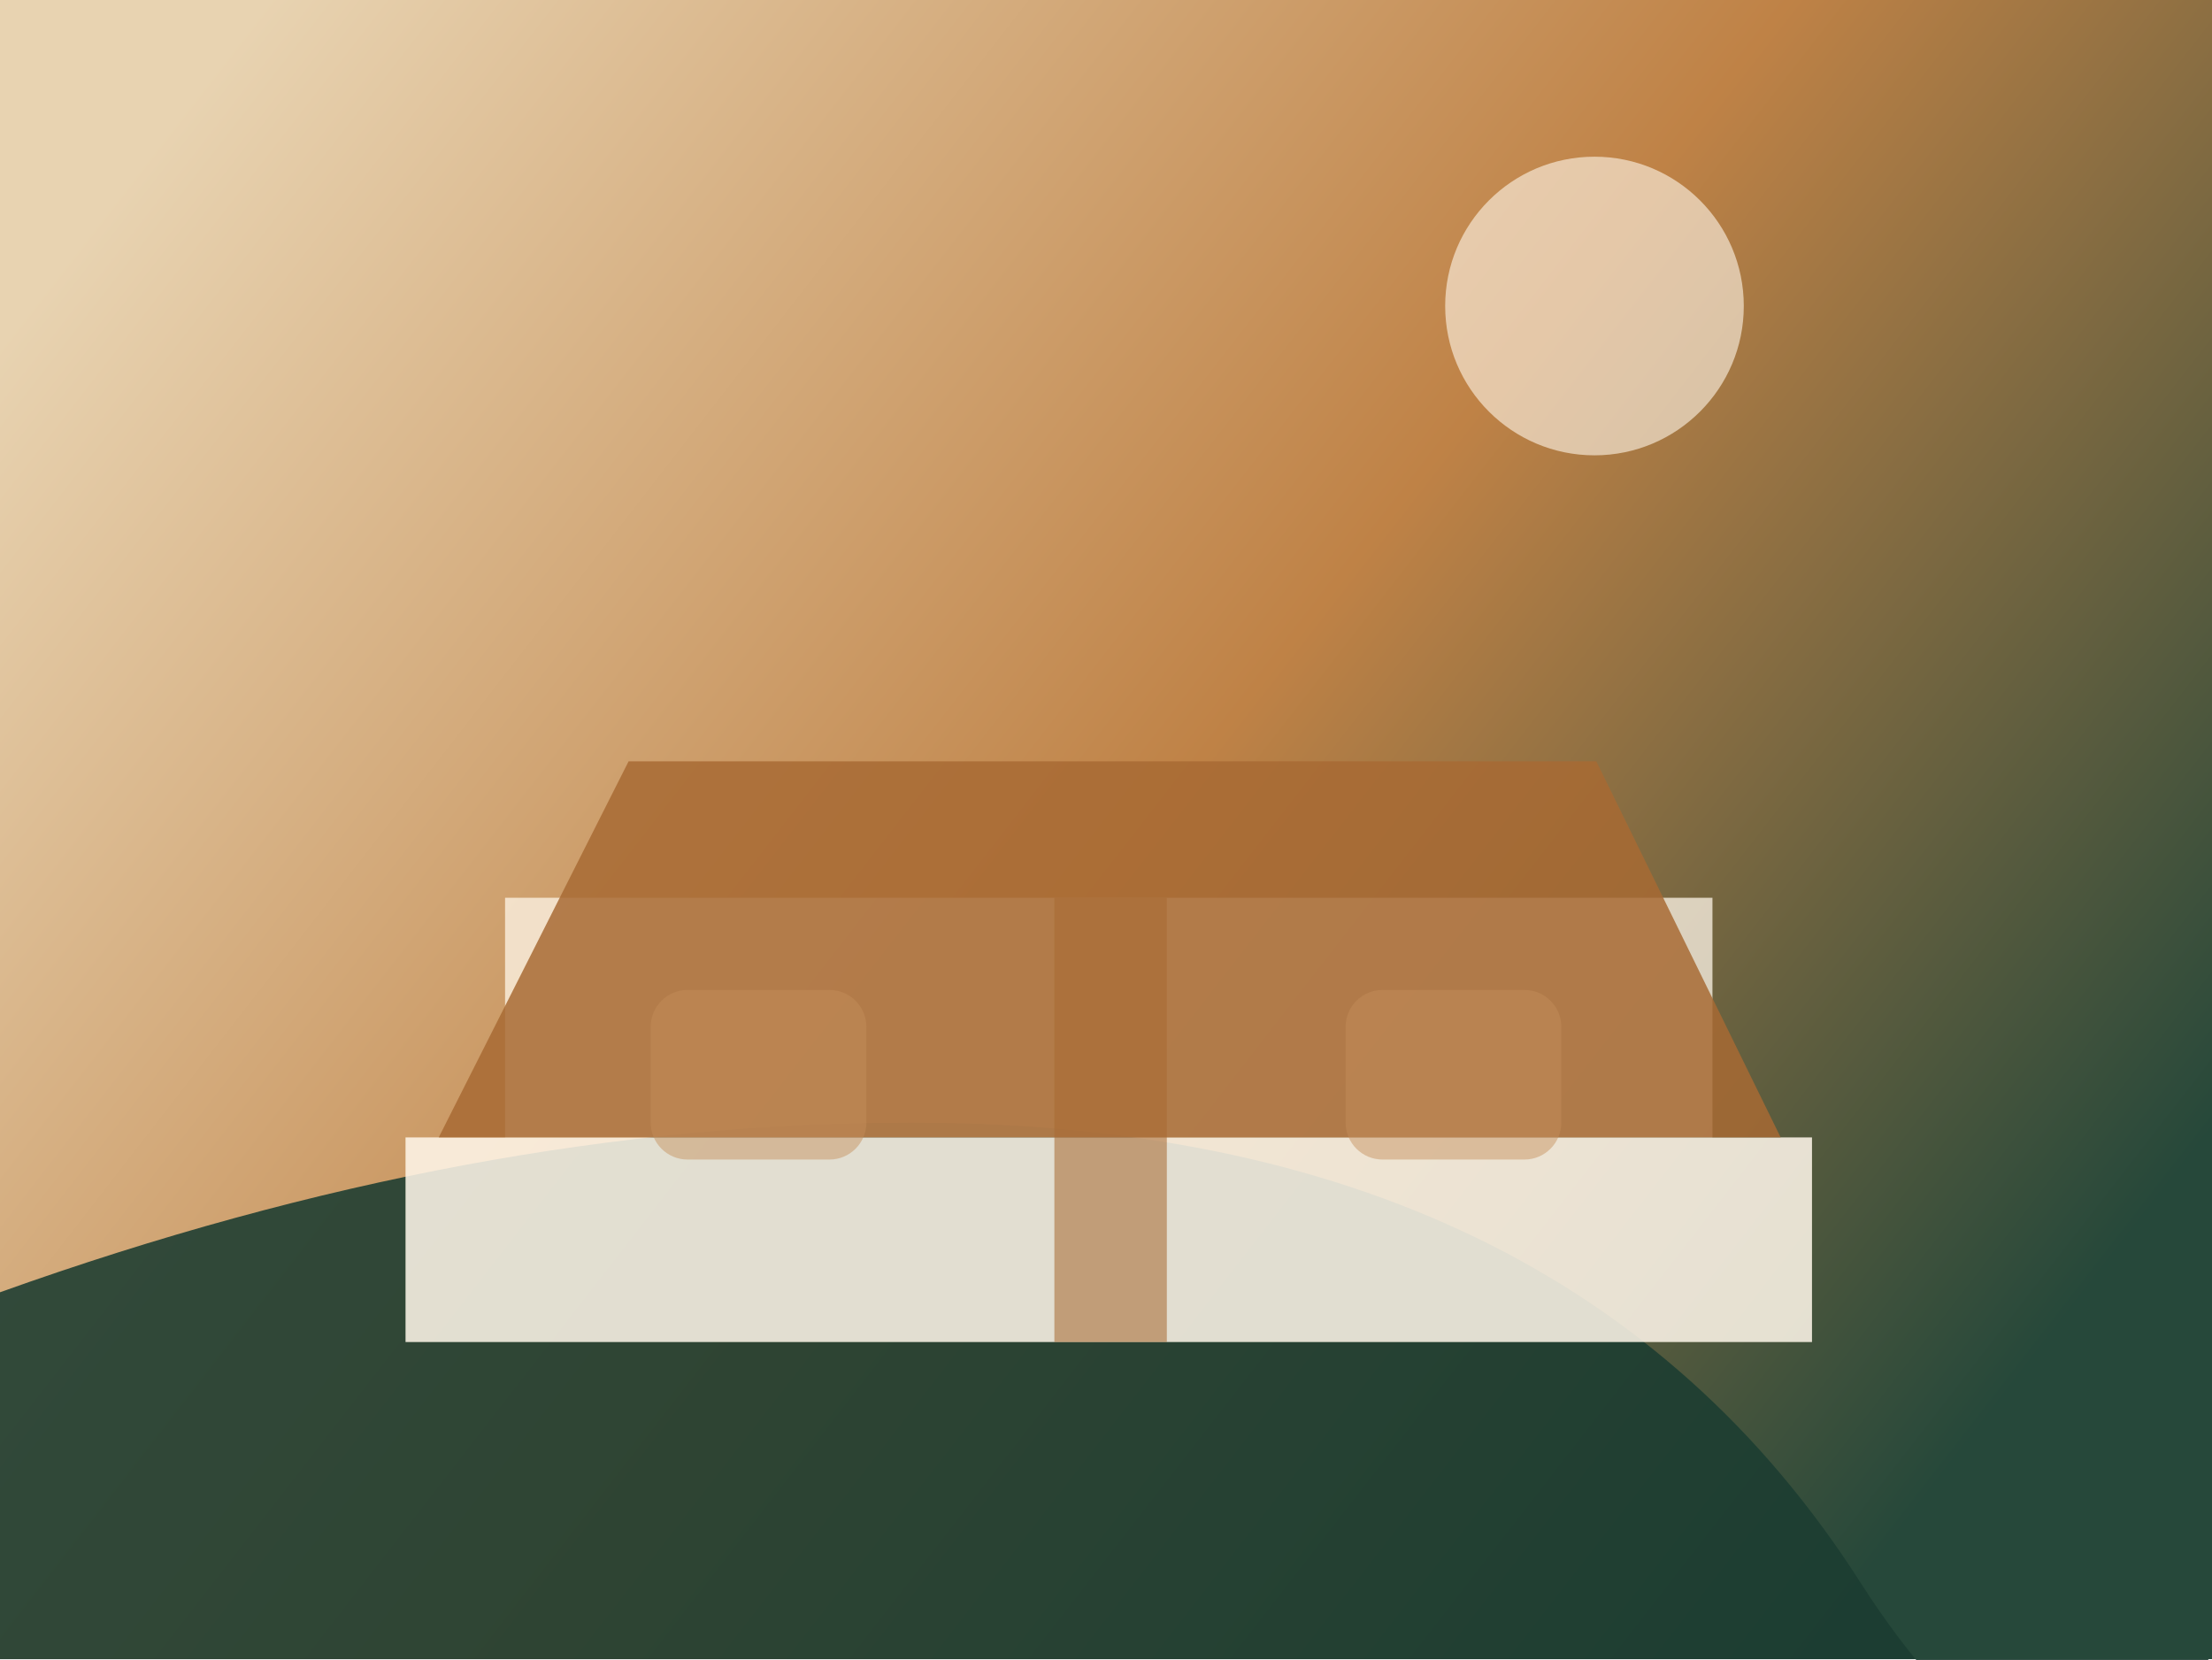
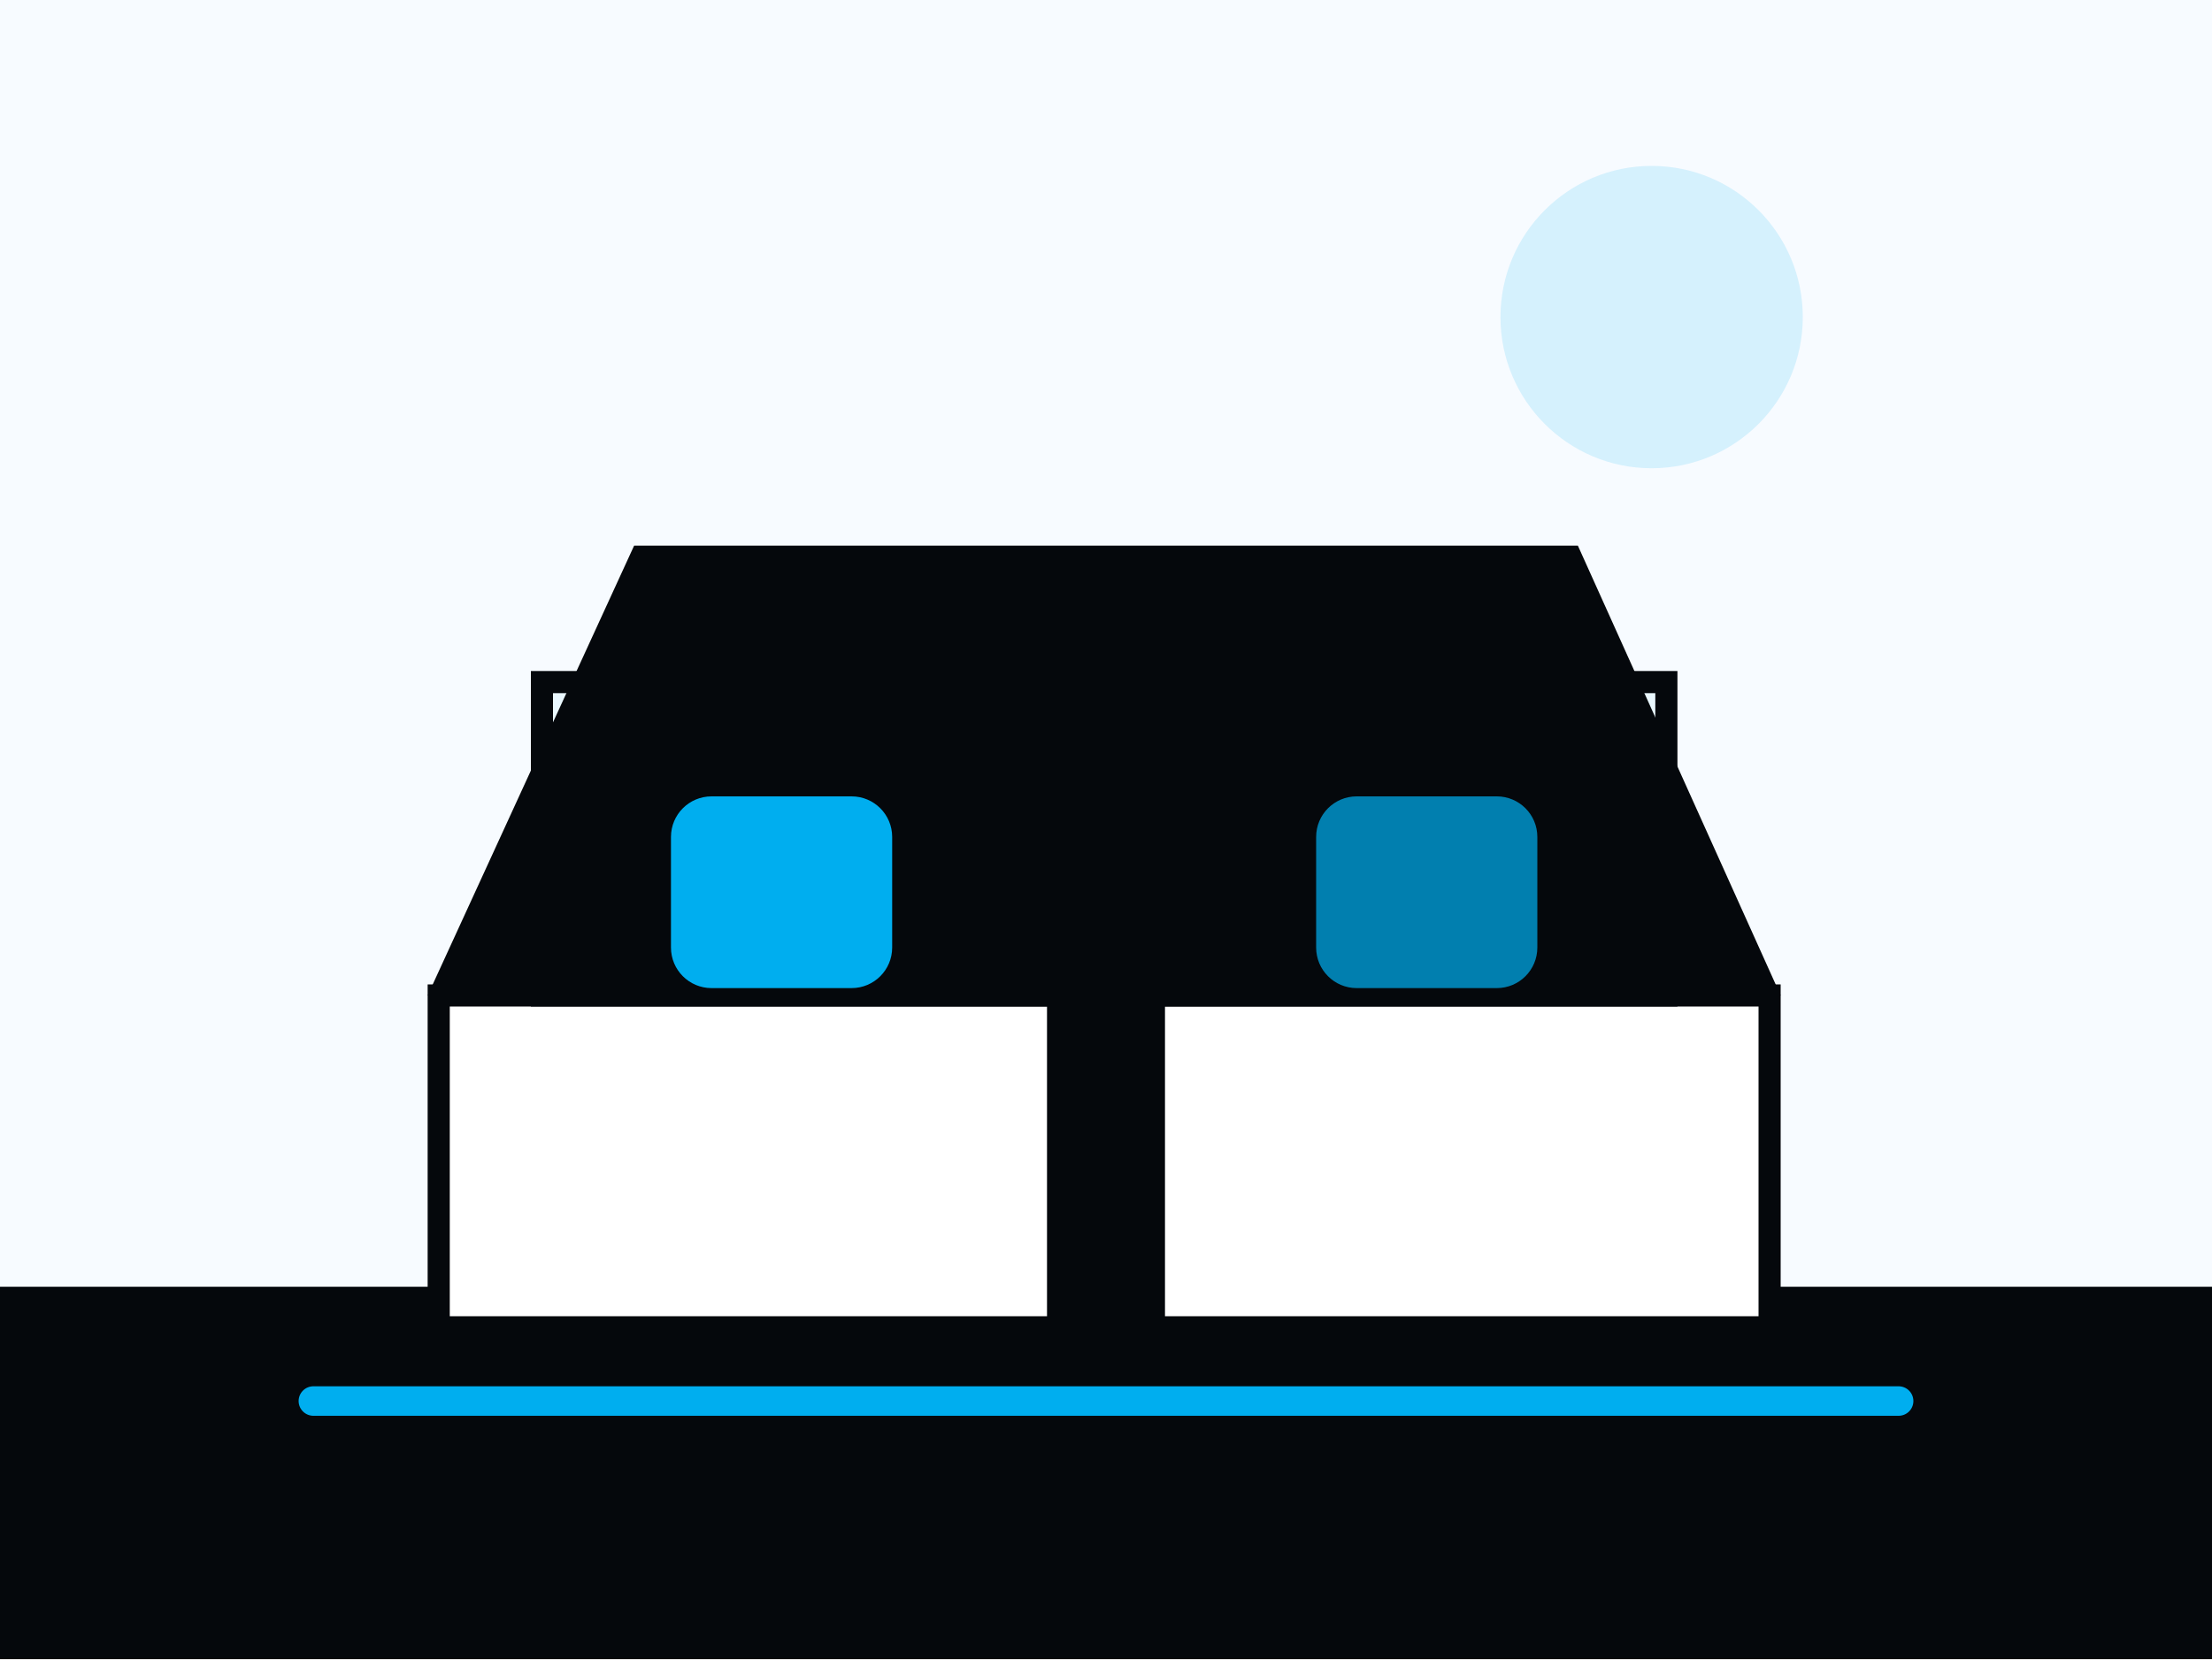
<svg xmlns="http://www.w3.org/2000/svg" width="1200" height="900" viewBox="0 0 1200 900" fill="none">
-   <rect width="1200" height="900" fill="#E1C9A8" />
-   <rect width="1200" height="900" fill="url(#paint0_linear_1_22)" />
-   <path d="M0 701C171.333 639.667 336 609 494 609C731 609 902.667 692 1009 858C1064.33 944.667 1127.33 988 1198 988V900H0V701Z" fill="#1C3C31" fill-opacity="0.88" />
-   <path d="M220 617H983V728H220V617Z" fill="#FFF7EA" fill-opacity="0.86" />
-   <path d="M274 487H929V617H274V487Z" fill="#FFF7EA" fill-opacity="0.74" />
-   <path d="M238 617H966L866 413H341L238 617Z" fill="#A86A33" fill-opacity="0.84" />
-   <path d="M572 487H633V728H572V487Z" fill="#A86A33" fill-opacity="0.56" />
-   <rect x="353" y="537" width="117" height="92" rx="20" fill="#C58D59" fill-opacity="0.46" />
-   <rect x="730" y="537" width="117" height="92" rx="20" fill="#C58D59" fill-opacity="0.46" />
-   <circle cx="865" cy="166" r="81" fill="#FFF7EA" fill-opacity="0.6" />
-   <defs>
-     <linearGradient id="paint0_linear_1_22" x1="91" y1="69" x2="1046" y2="811" gradientUnits="userSpaceOnUse">
-       <stop stop-color="#E8D3B1" />
-       <stop offset="0.54" stop-color="#BF8246" />
-       <stop offset="1" stop-color="#26483A" />
-     </linearGradient>
-   </defs>
+   <rect width="1200" height="900" fill="#F7FBFF" />
+   <rect x="0" y="698" width="1200" height="202" fill="#05080C" />
+   <path d="M238 540H960V720H238V540Z" fill="#FFFFFF" stroke="#05080C" stroke-width="12" />
+   <path d="M294 370H904V540H294V370Z" fill="#EAF8FF" stroke="#05080C" stroke-width="12" />
+   <path d="M232 540H966L856 296H344L232 540Z" fill="#05080C" />
+   <path d="M568 370H632V720H568V370Z" fill="#05080C" />
+   <rect x="364" y="432" width="120" height="104" rx="22" fill="#00AEEF" />
+   <rect x="714" y="432" width="120" height="104" rx="22" fill="#00AEEF" fill-opacity="0.72" />
+   <circle cx="896" cy="172" r="82" fill="#00AEEF" fill-opacity="0.14" />
+   <path d="M170 760H1030" stroke="#00AEEF" stroke-width="16" stroke-linecap="round" />
</svg>
